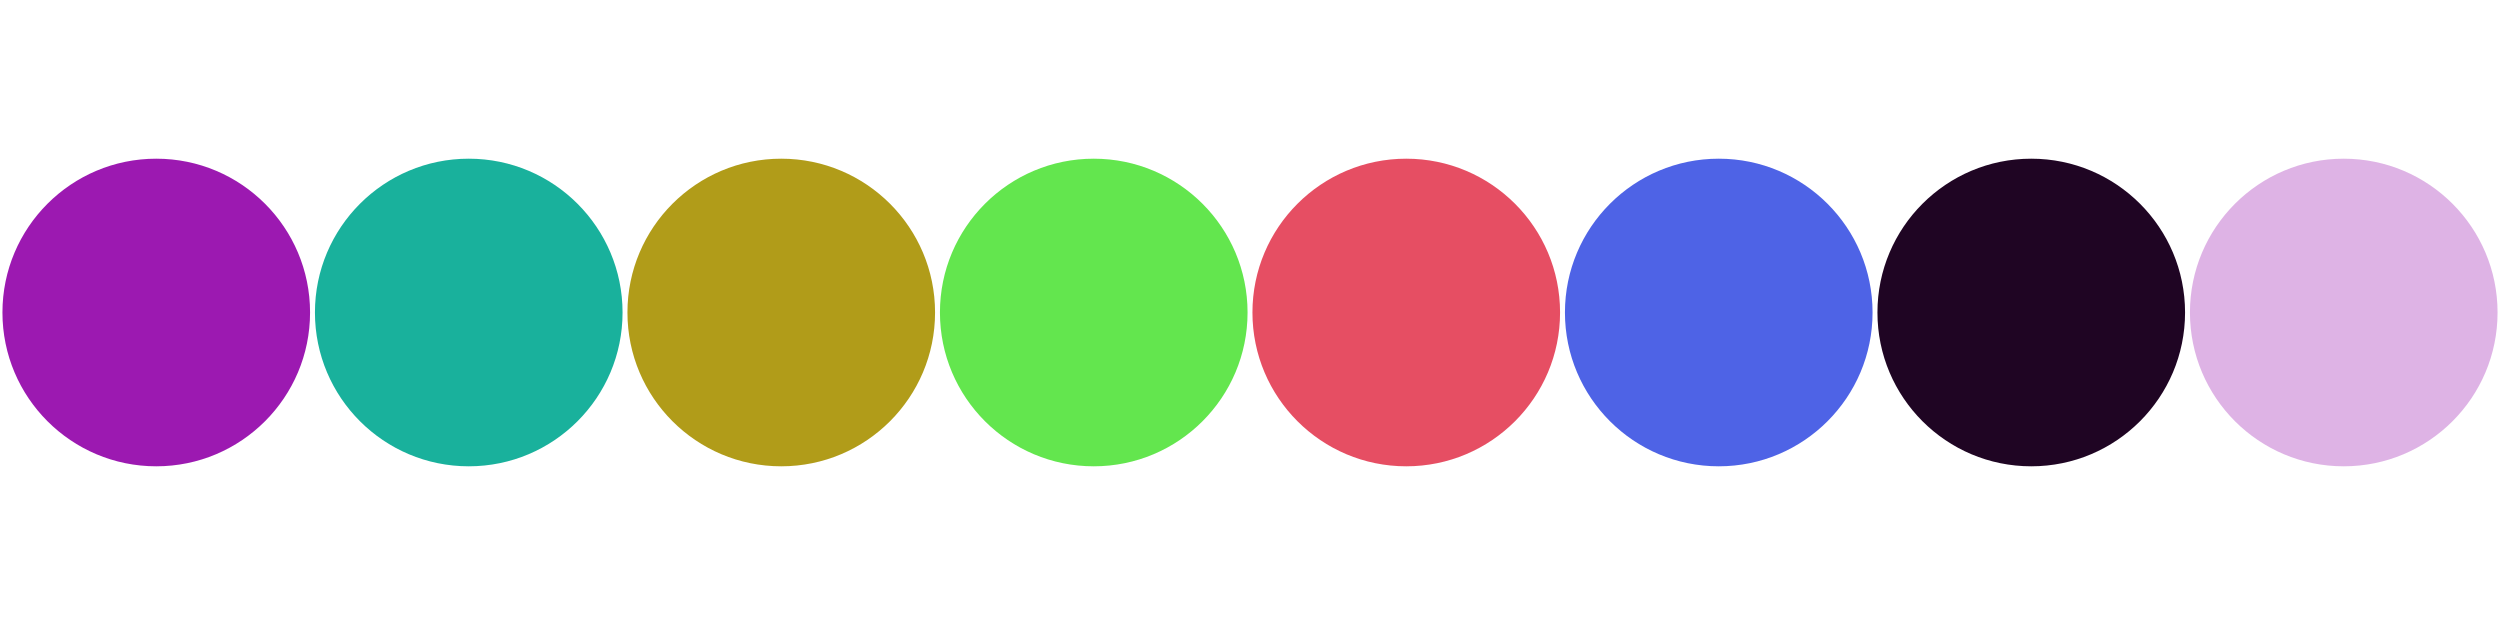
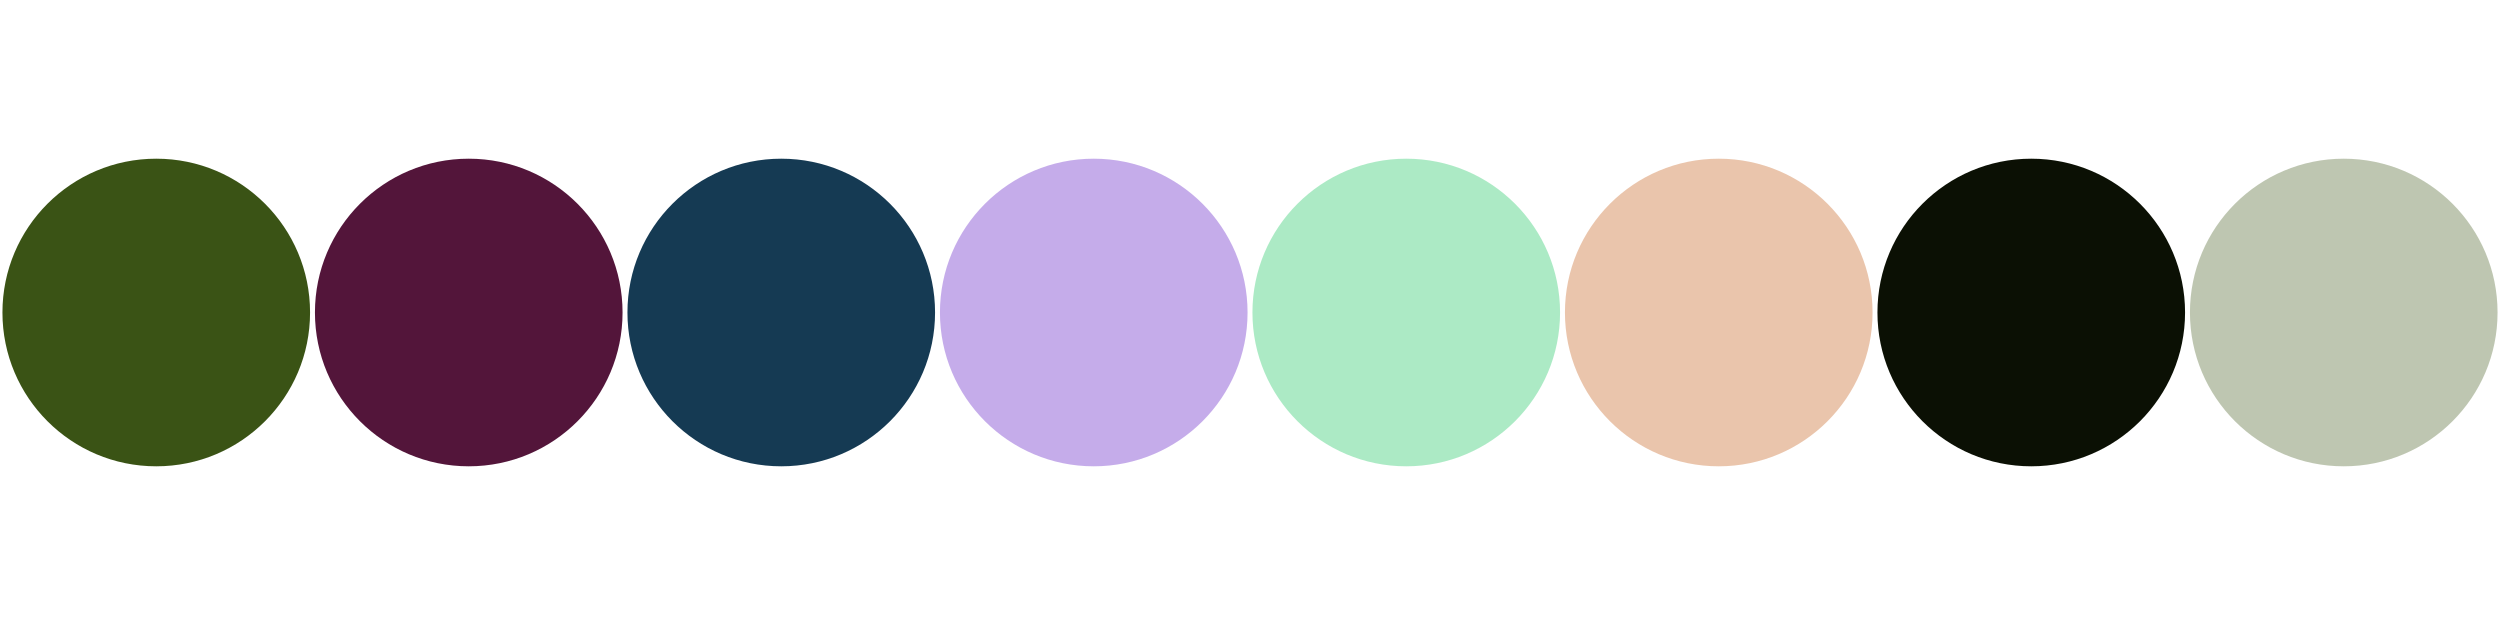
<svg xmlns="http://www.w3.org/2000/svg" width="1024" height="256" viewBox="0 0 1024 256">
-   <circle cy="128" cx="64" r="63" fill="#9C19B1" />
-   <circle cy="128" cx="192" r="63" fill="#19B19C" />
-   <circle cy="128" cx="320" r="63" fill="#B19C19" />
-   <circle cy="128" cx="448" r="63" fill="#63E64E" />
-   <circle cy="128" cx="576" r="63" fill="#E64E63" />
-   <circle cy="128" cx="704" r="63" fill="#4E63E6" />
-   <circle cy="128" cx="832" r="63" fill="#1F0523" />
-   <circle cy="128" cx="960" r="63" fill="#DEB3E5" />
+   <circle cy="128" cx="64" r="63" fill="#3A5315" />
+   <circle cy="128" cx="192" r="63" fill="#53153A" />
+   <circle cy="128" cx="320" r="63" fill="#153A53" />
+   <circle cy="128" cx="448" r="63" fill="#C5ACEA" />
+   <circle cy="128" cx="576" r="63" fill="#ACEAC5" />
+   <circle cy="128" cx="704" r="63" fill="#EAC5AC" />
+   <circle cy="128" cx="832" r="63" fill="#0B1004" />
+   <circle cy="128" cx="960" r="63" fill="#BEC6B1" />
</svg>
